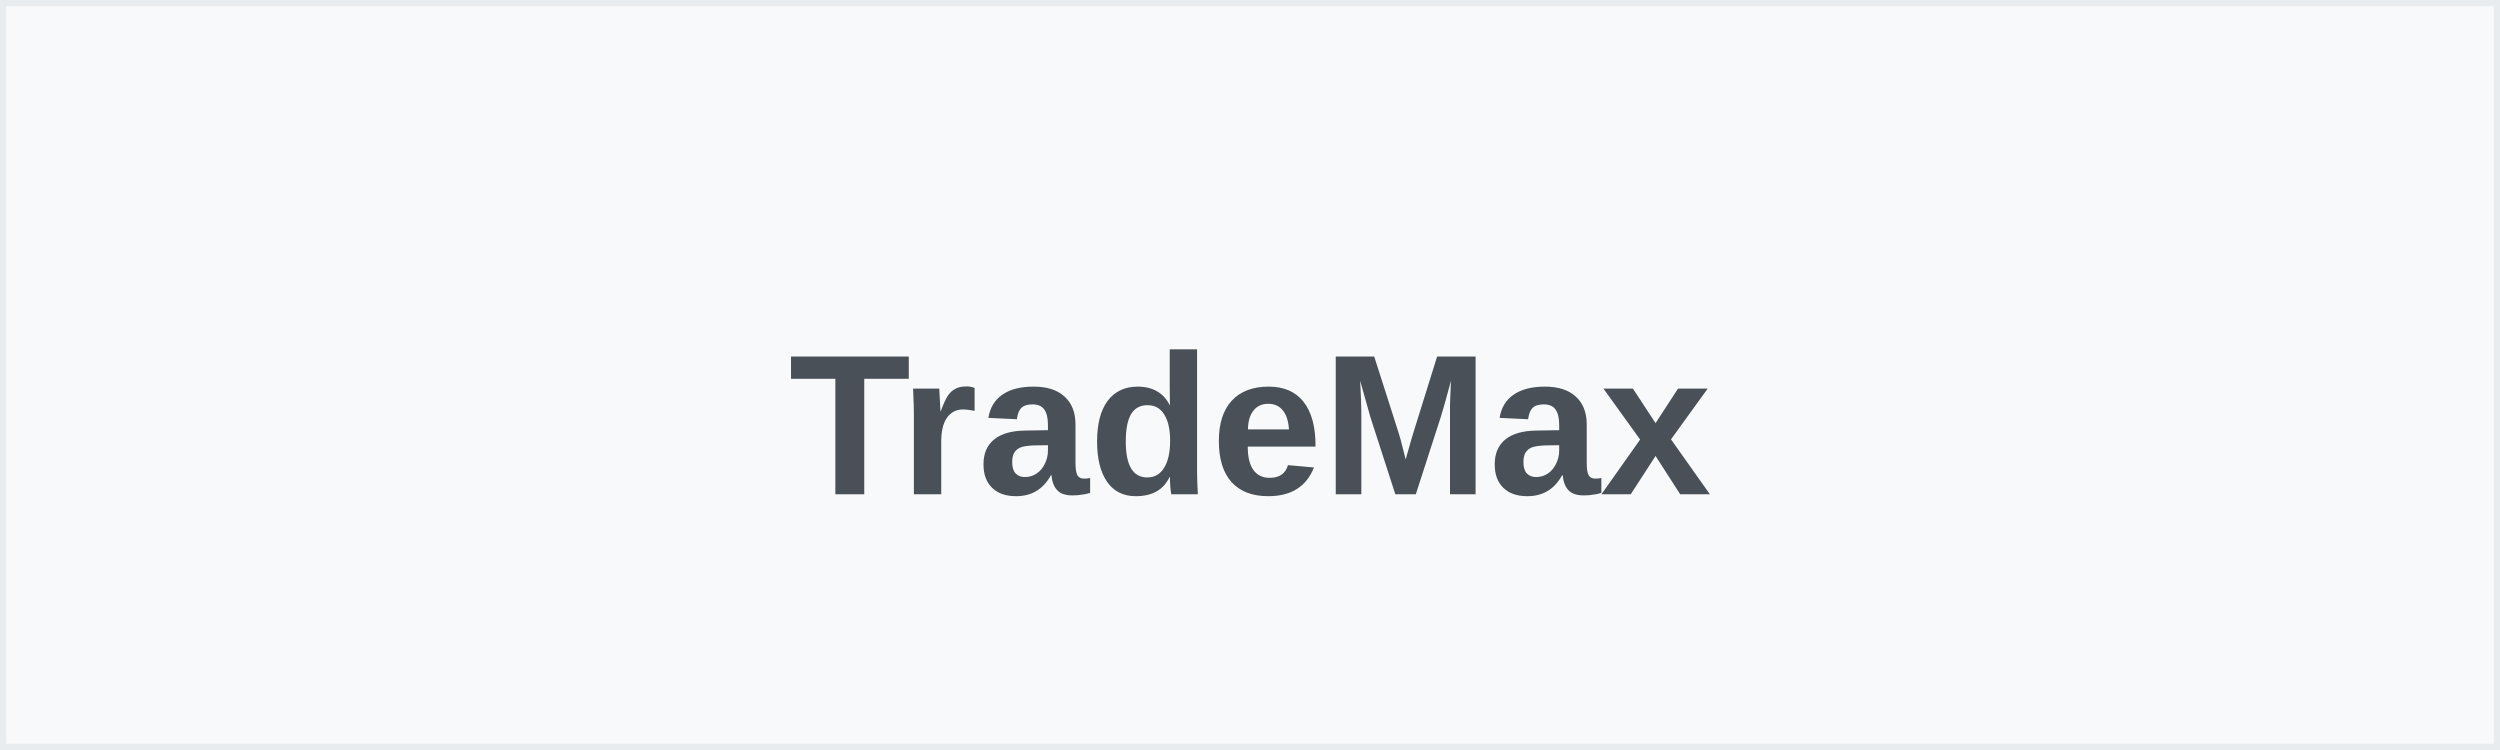
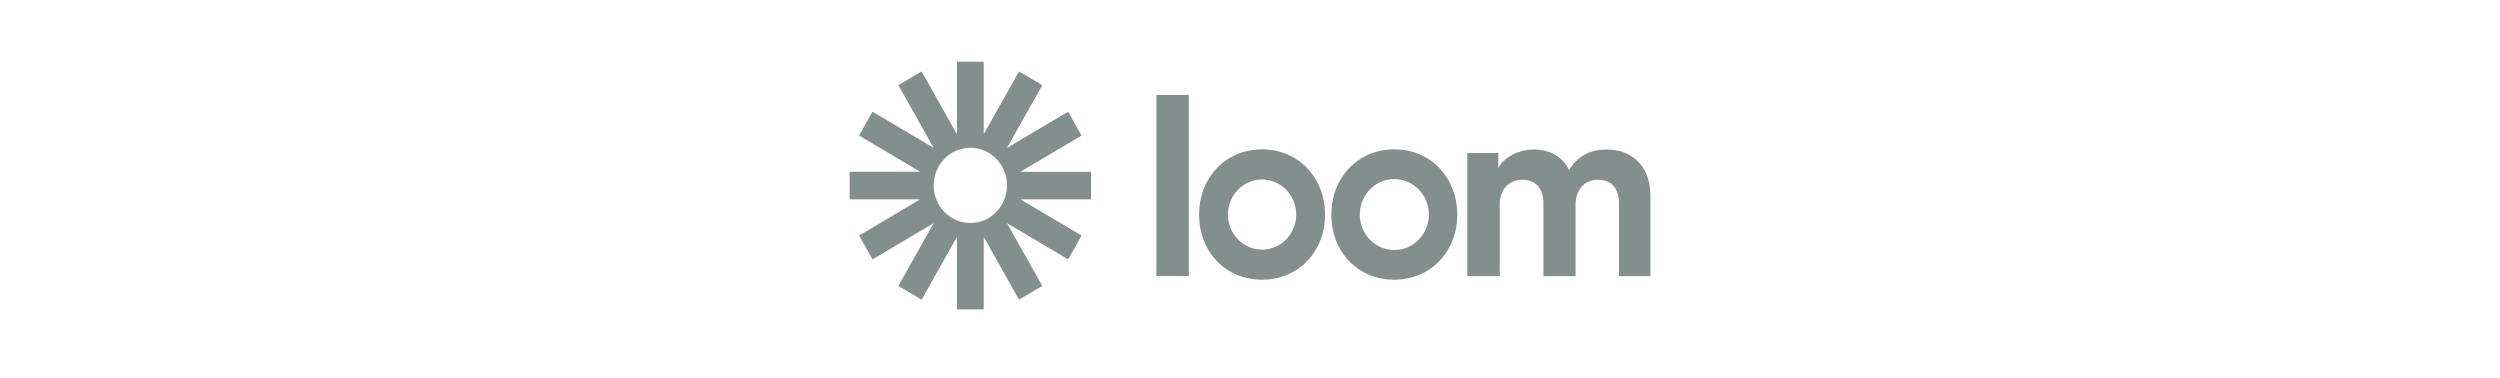
- <svg xmlns="http://www.w3.org/2000/svg" viewBox="0 0 200 60">
-   <rect width="200" height="60" fill="#f8f9fa" stroke="#e9ecef" stroke-width="1" />
-   <text x="100" y="35" font-family="Arial, sans-serif" font-size="16" font-weight="600" fill="#495057" text-anchor="middle" dominant-baseline="middle">
-     TradeMax
-   </text>
+ <svg xmlns="http://www.w3.org/2000/svg" width="305" height="46" viewBox="0 0 305 46" fill="none">
+   <path d="M141.078 33.687V11.581H145.033V33.687H141.078Z" fill="#838F8C" />
+   <path d="M179.016 18.665H182.793V20.497C183.595 19.032 185.47 18.237 187.075 18.237C189.069 18.237 190.674 19.123 191.417 20.741C192.576 18.908 194.124 18.237 196.057 18.237C198.763 18.237 201.35 19.917 201.35 23.947V33.687H197.514V24.772C197.514 23.153 196.74 21.932 194.926 21.932C193.23 21.932 192.219 23.276 192.219 24.895V33.688H188.295V24.772C188.295 23.153 187.492 21.932 185.707 21.932C183.981 21.932 182.97 23.245 182.97 24.895V33.688H179.016V18.665Z" fill="#838F8C" />
+   <path d="M153.971 34.122C149.516 34.122 146.289 30.731 146.289 26.176C146.289 21.694 149.505 18.222 153.971 18.222C158.459 18.222 161.653 21.726 161.653 26.176C161.653 30.698 158.425 34.122 153.971 34.122ZM153.971 21.899C151.673 21.899 149.804 23.817 149.804 26.177C149.804 28.536 151.673 30.455 153.971 30.455C156.269 30.455 158.138 28.536 158.138 26.177C158.138 23.817 156.269 21.899 153.971 21.899Z" fill="#838F8C" />
+   <path d="M170.104 34.122C165.648 34.122 162.422 30.731 162.422 26.176C162.422 21.694 165.638 18.222 170.104 18.222C174.592 18.222 177.786 21.726 177.786 26.176C177.786 30.698 174.556 34.122 170.104 34.122ZM170.104 21.848C167.78 21.848 165.889 23.79 165.889 26.175C165.889 28.561 167.78 30.503 170.104 30.503C172.428 30.503 174.319 28.561 174.319 26.175C174.319 23.79 172.427 21.848 170.104 21.848Z" fill="#838F8C" />
+   <path d="M133.104 20.956H124.493L131.951 16.537L130.313 13.626L122.856 18.044L127.16 10.392L124.323 8.71L120.018 16.362V7.526H116.742V16.363L112.436 8.71L109.6 10.391L113.905 18.043L106.447 13.626L104.81 16.536L112.267 20.955H103.656V24.316H112.266L104.81 28.735L106.447 31.646L113.904 27.229L109.599 34.881L112.436 36.562L116.742 28.909V37.745H120.017V28.91L124.322 36.562L127.159 34.881L122.854 27.228L130.311 31.646L131.949 28.735L124.493 24.317H133.103V20.956H133.104ZM118.38 27.208C115.91 27.208 113.908 25.153 113.908 22.619C113.908 20.084 115.91 18.029 118.38 18.029C120.85 18.029 122.852 20.084 122.852 22.619C122.852 25.153 120.85 27.208 118.38 27.208Z" fill="#838F8C" />
</svg>
